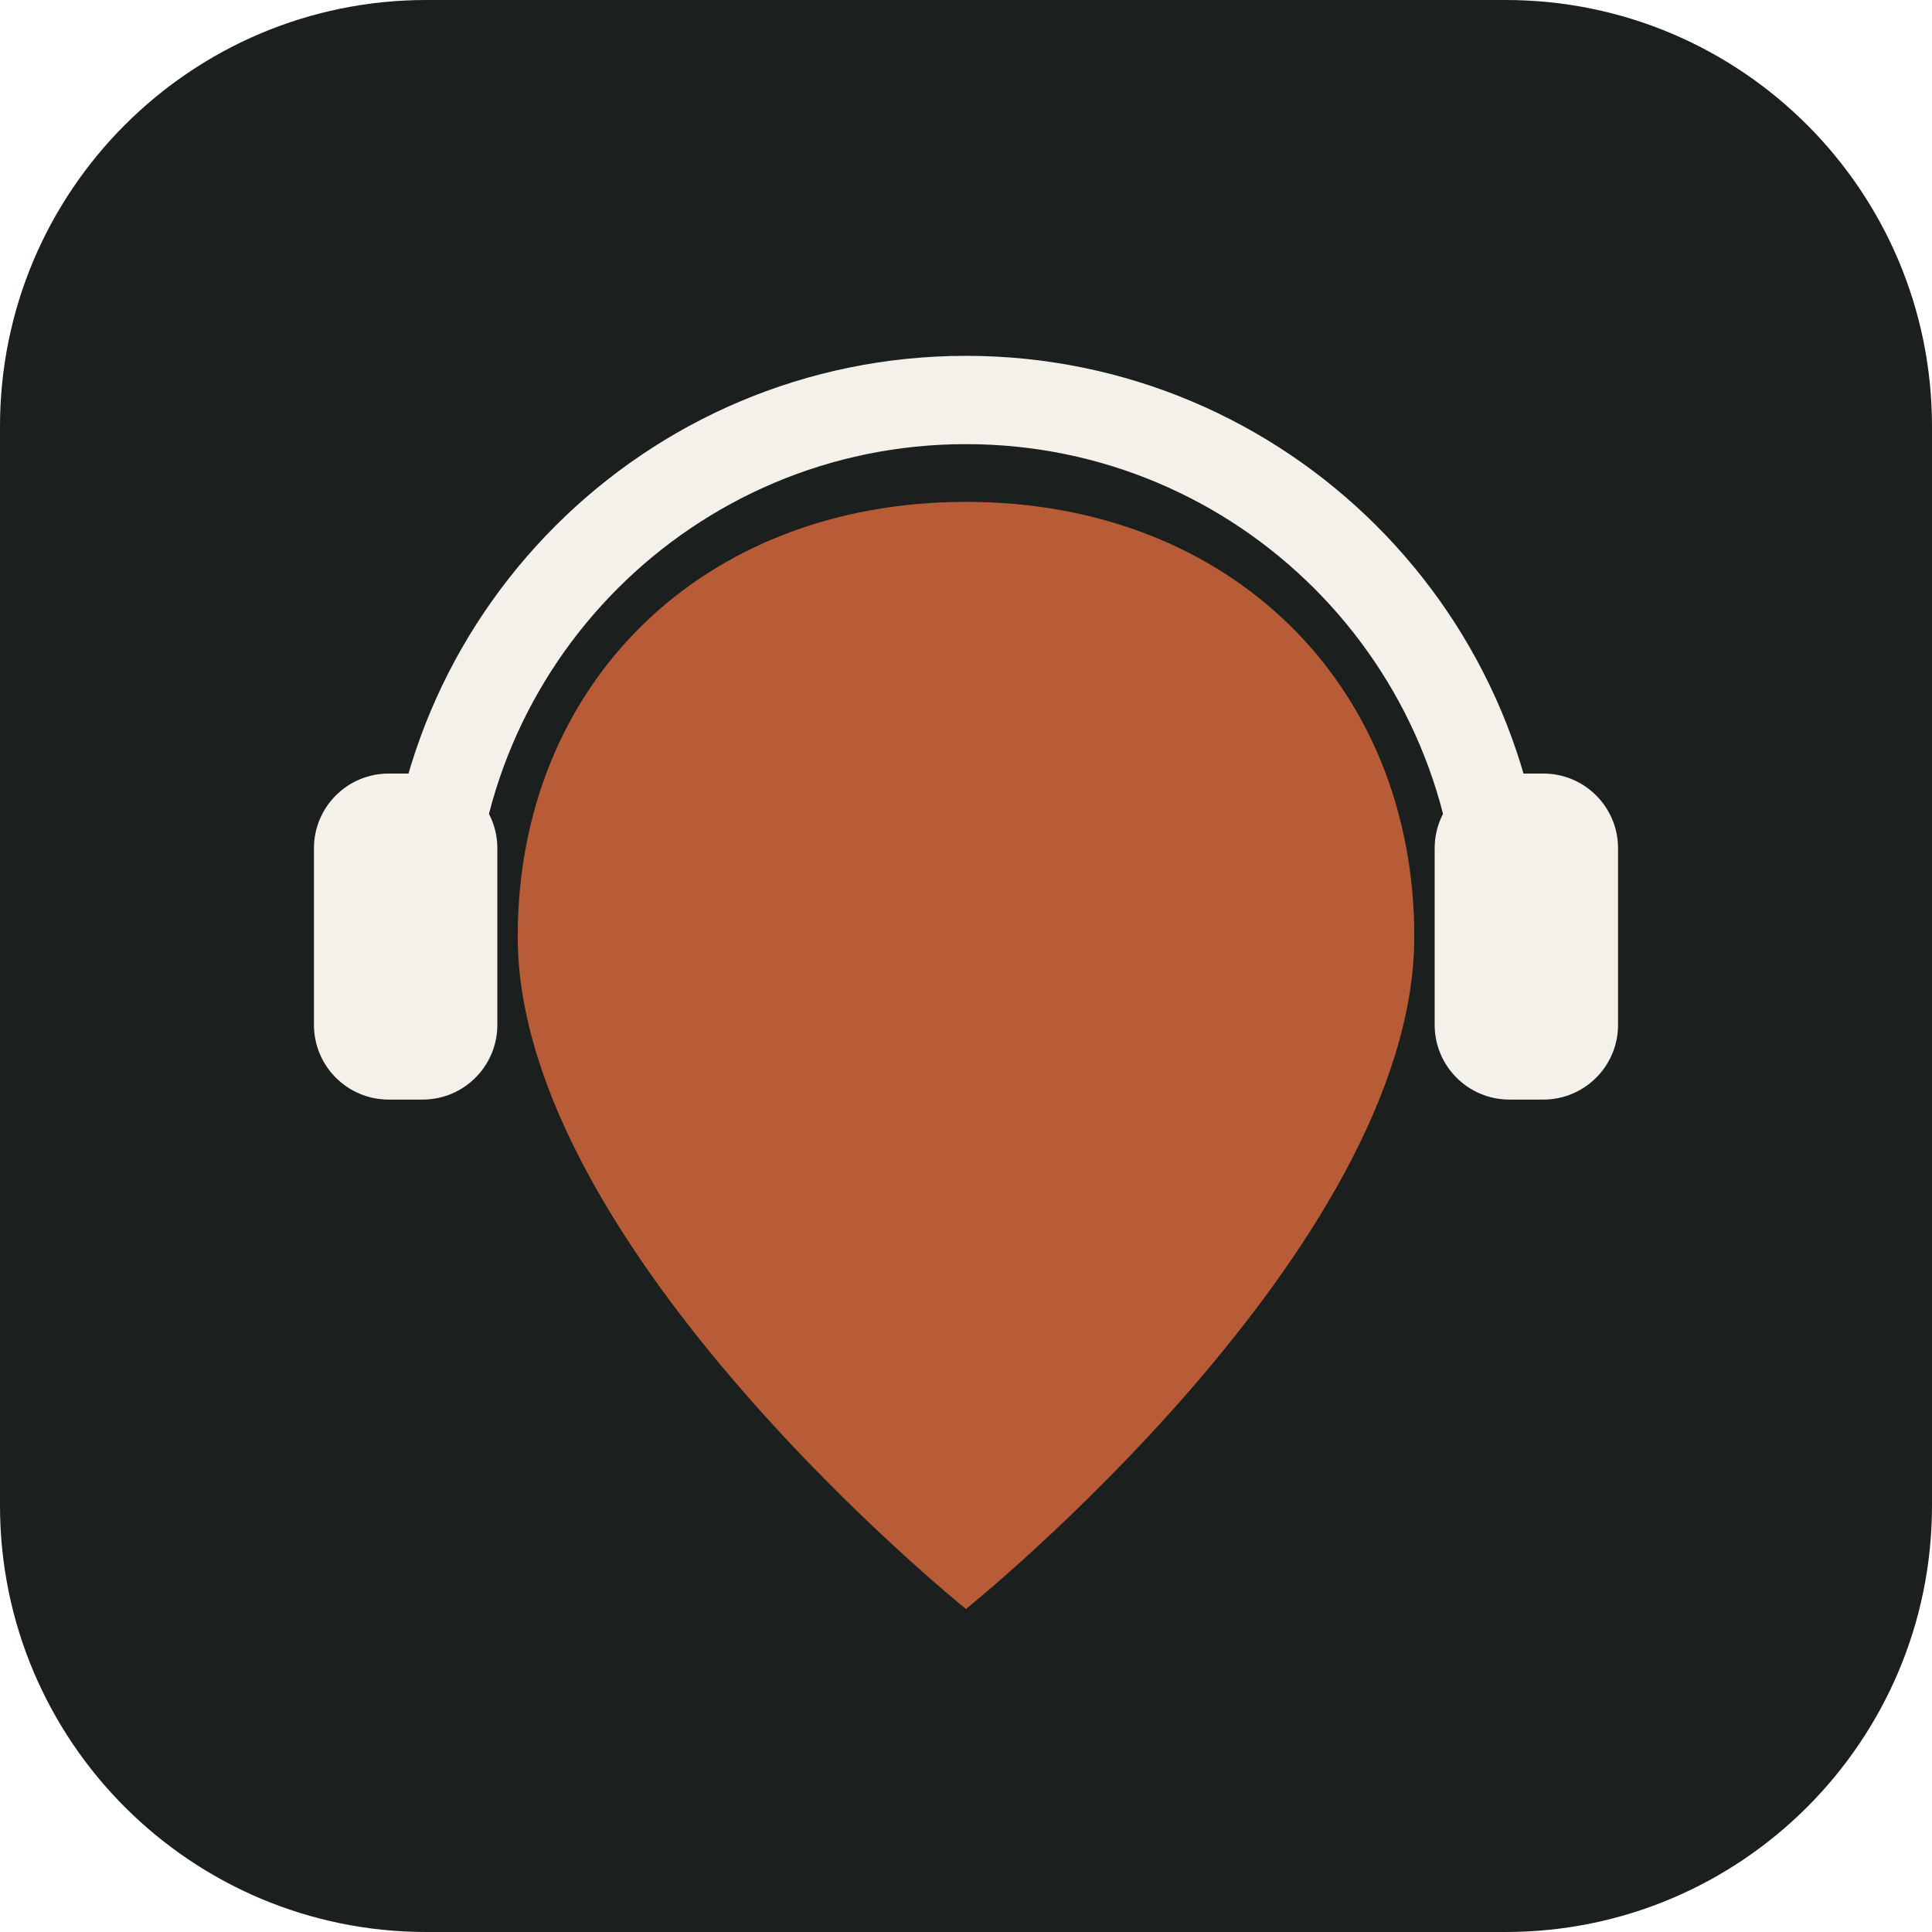
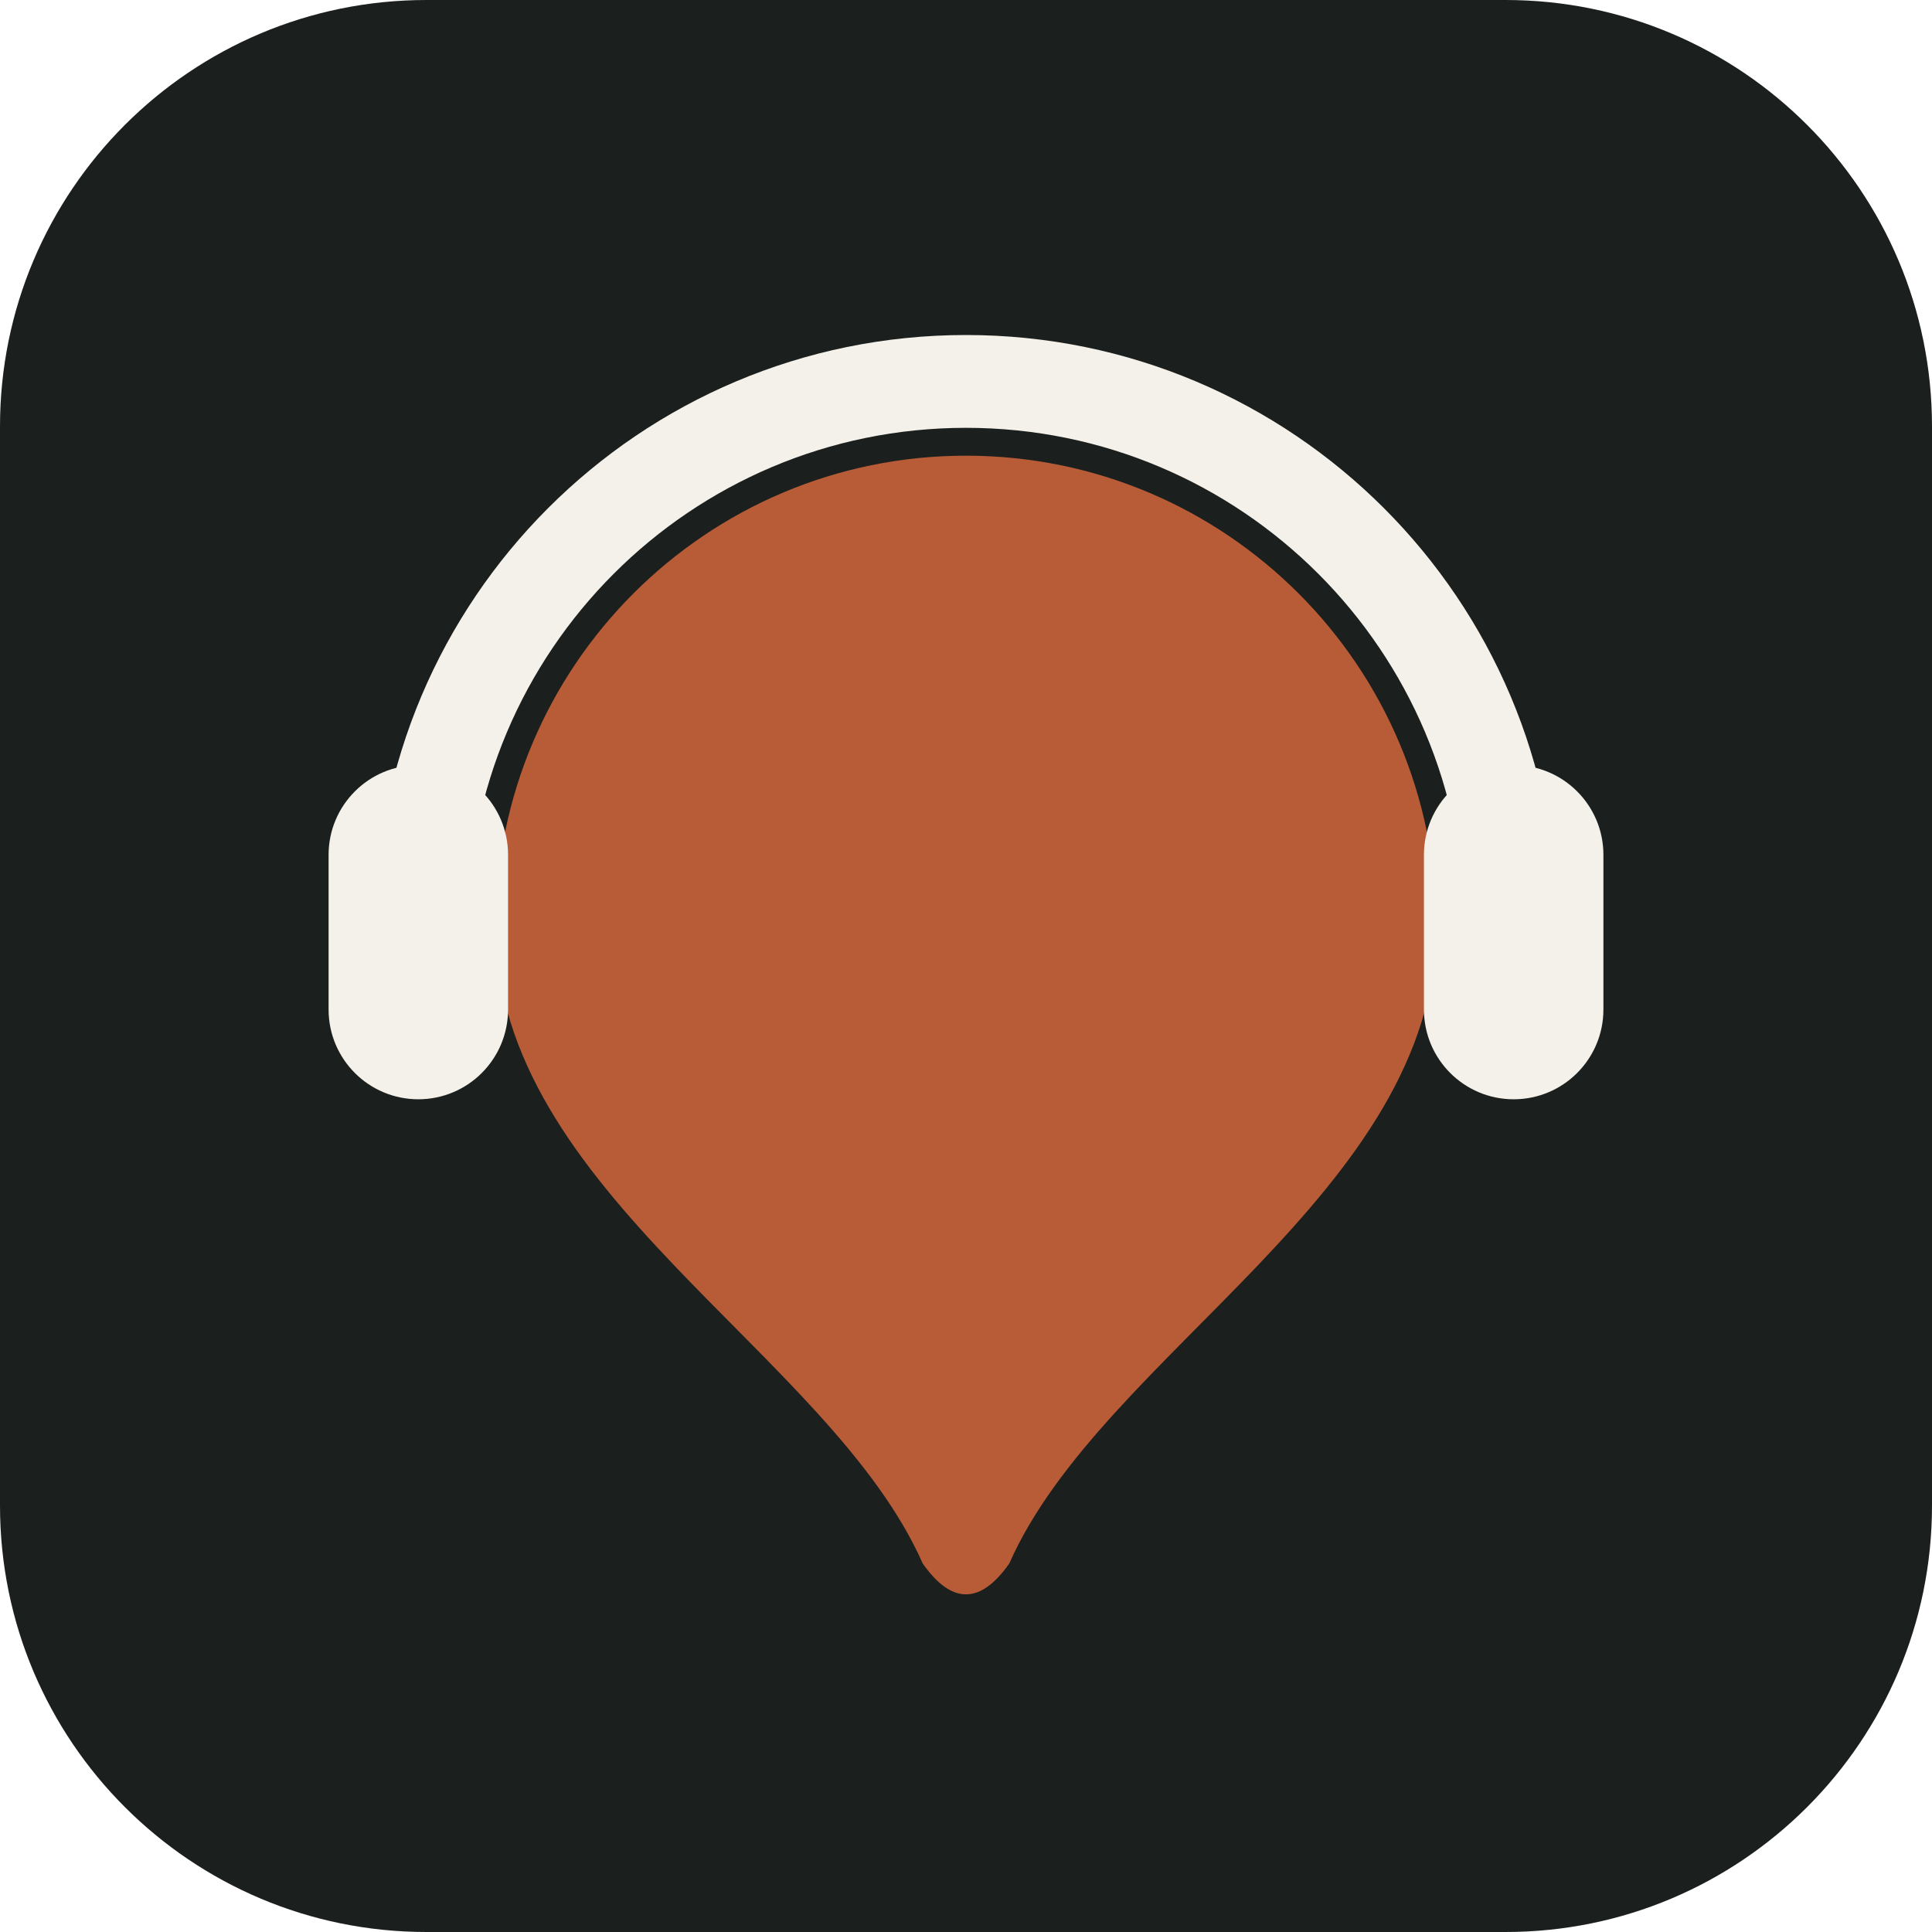
<svg xmlns="http://www.w3.org/2000/svg" width="512" height="512" viewBox="0 0 512 512">
  <rect x="0" y="0" width="512" height="512" rx="113" fill="#1B1F1D" />
-   <g transform="translate(256 268) scale(0.9)">
-     <path d="M0 -150 C -78 -150 -132 -96 -132 -22 C -132 70 0 176 0 176 S 132 70 132 -22 C 132 -96 78 -150 0 -150 Z" fill="#B85C38" />
-     <path d="M-158 -22 A 158 158 0 0 1 158 -22" fill="none" stroke="#F4F1EA" stroke-width="26" stroke-linecap="round" />
-     <rect x="-192" y="-70" width="54" height="96" rx="22" fill="#F4F1EA" />
-     <rect x="138" y="-70" width="54" height="96" rx="22" fill="#F4F1EA" />
+   <g transform="translate(256 270) scale(0.82)">
+     <path d="M -152 -30 A 152 152 0 1 1 152 -30 C 152 56 44 108 14 176 Q 0 196 -14 176 C -44 108 -152 56 -152 -30 Z" fill="#B85C38" />
+     <path d="M -176 -30 A 176 176 0 0 1 176 -30" fill="none" stroke="#F4F1EA" stroke-width="30" stroke-linecap="round" />
+     <rect x="-206" y="-82" width="58" height="108" rx="29" fill="#F4F1EA" />
+     <rect x="148" y="-82" width="58" height="108" rx="29" fill="#F4F1EA" />
  </g>
</svg>
